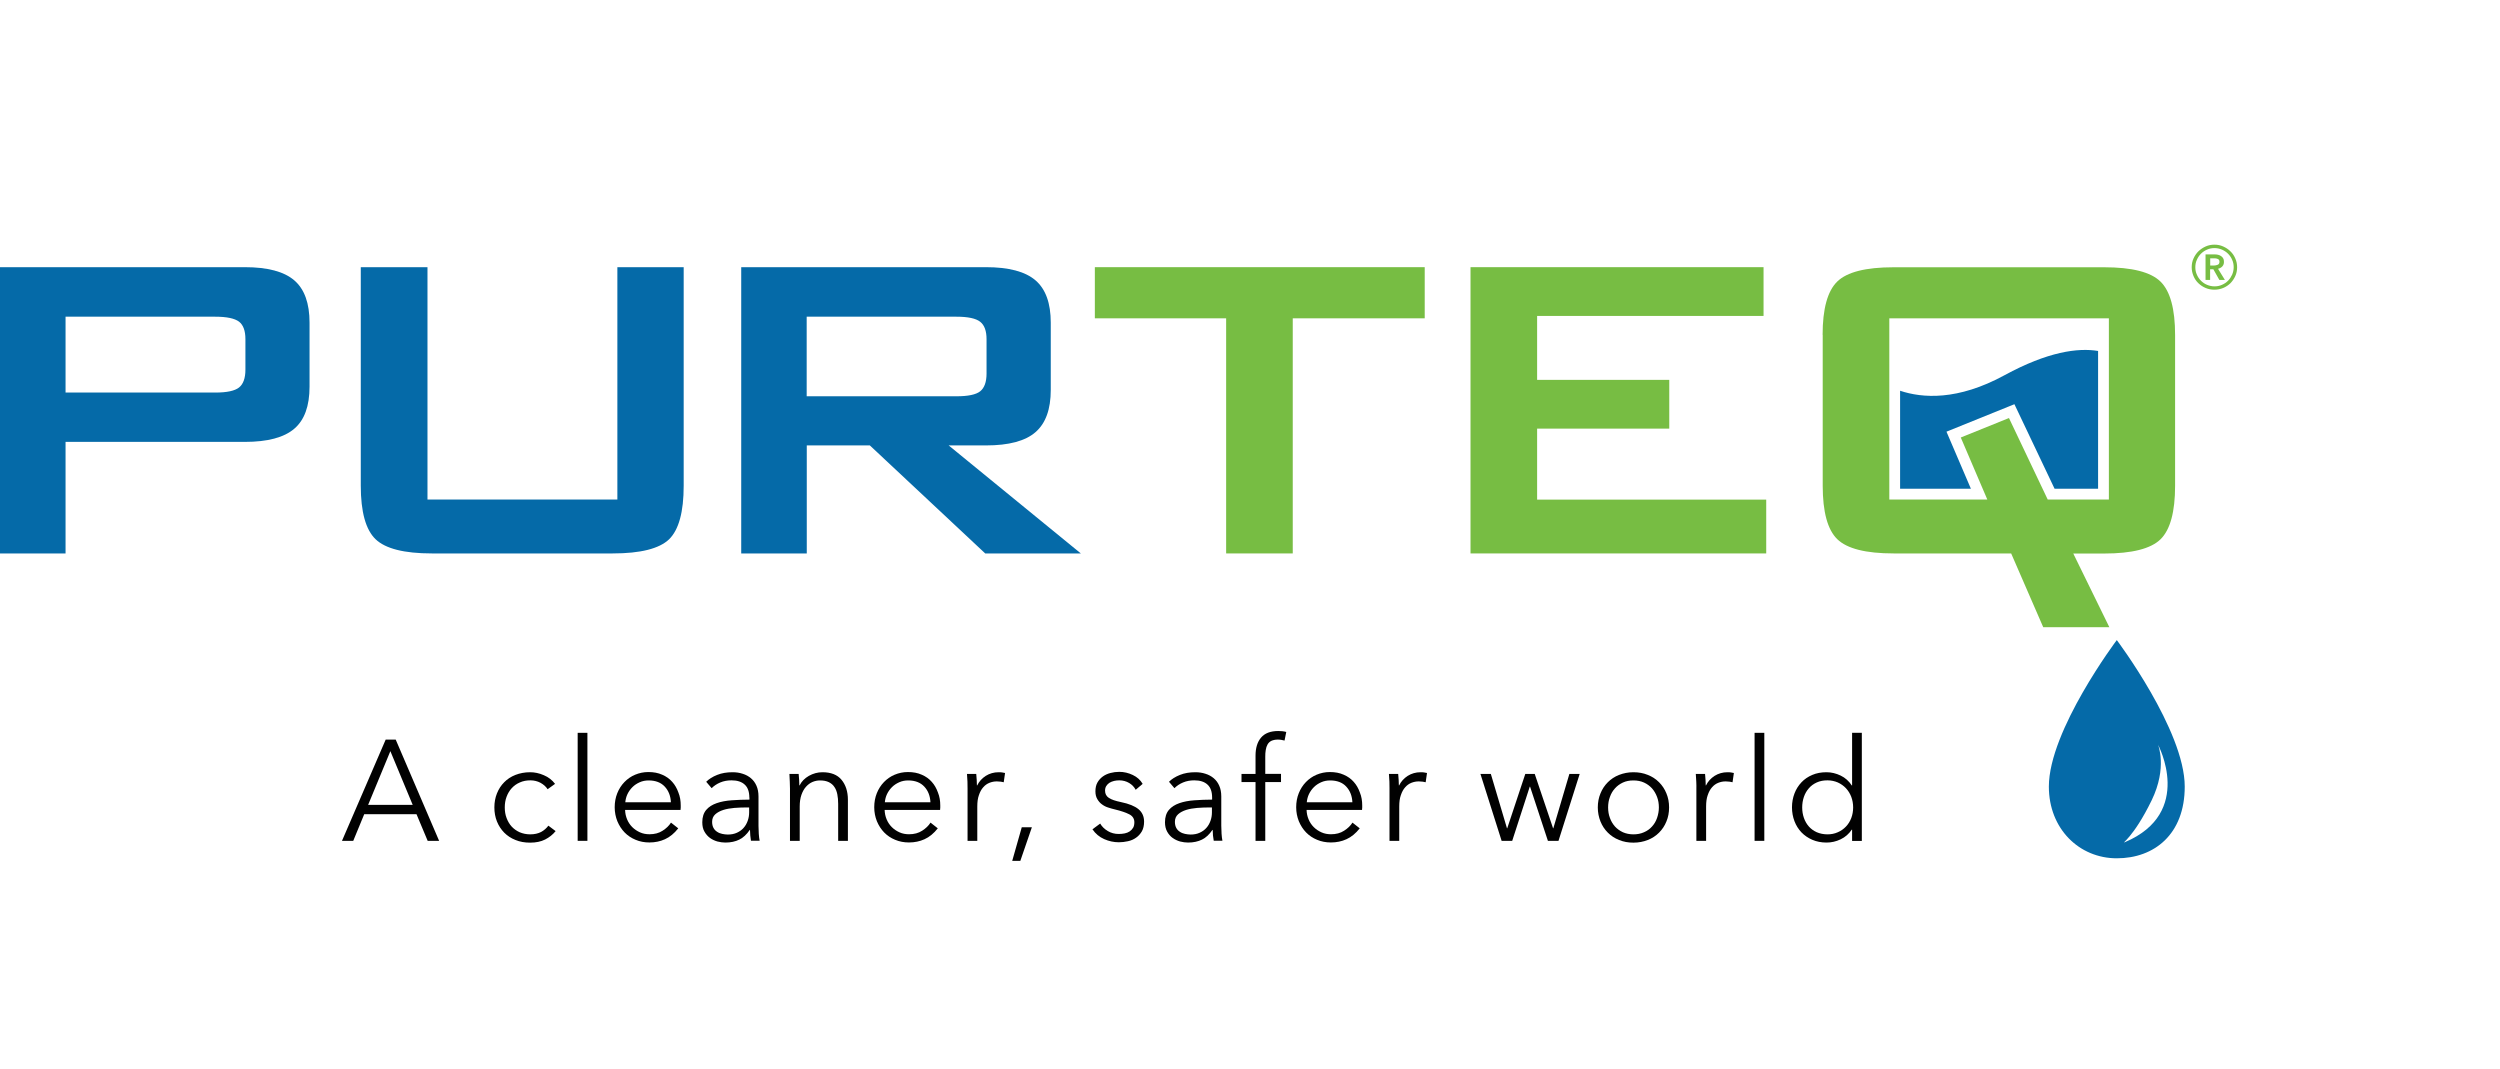
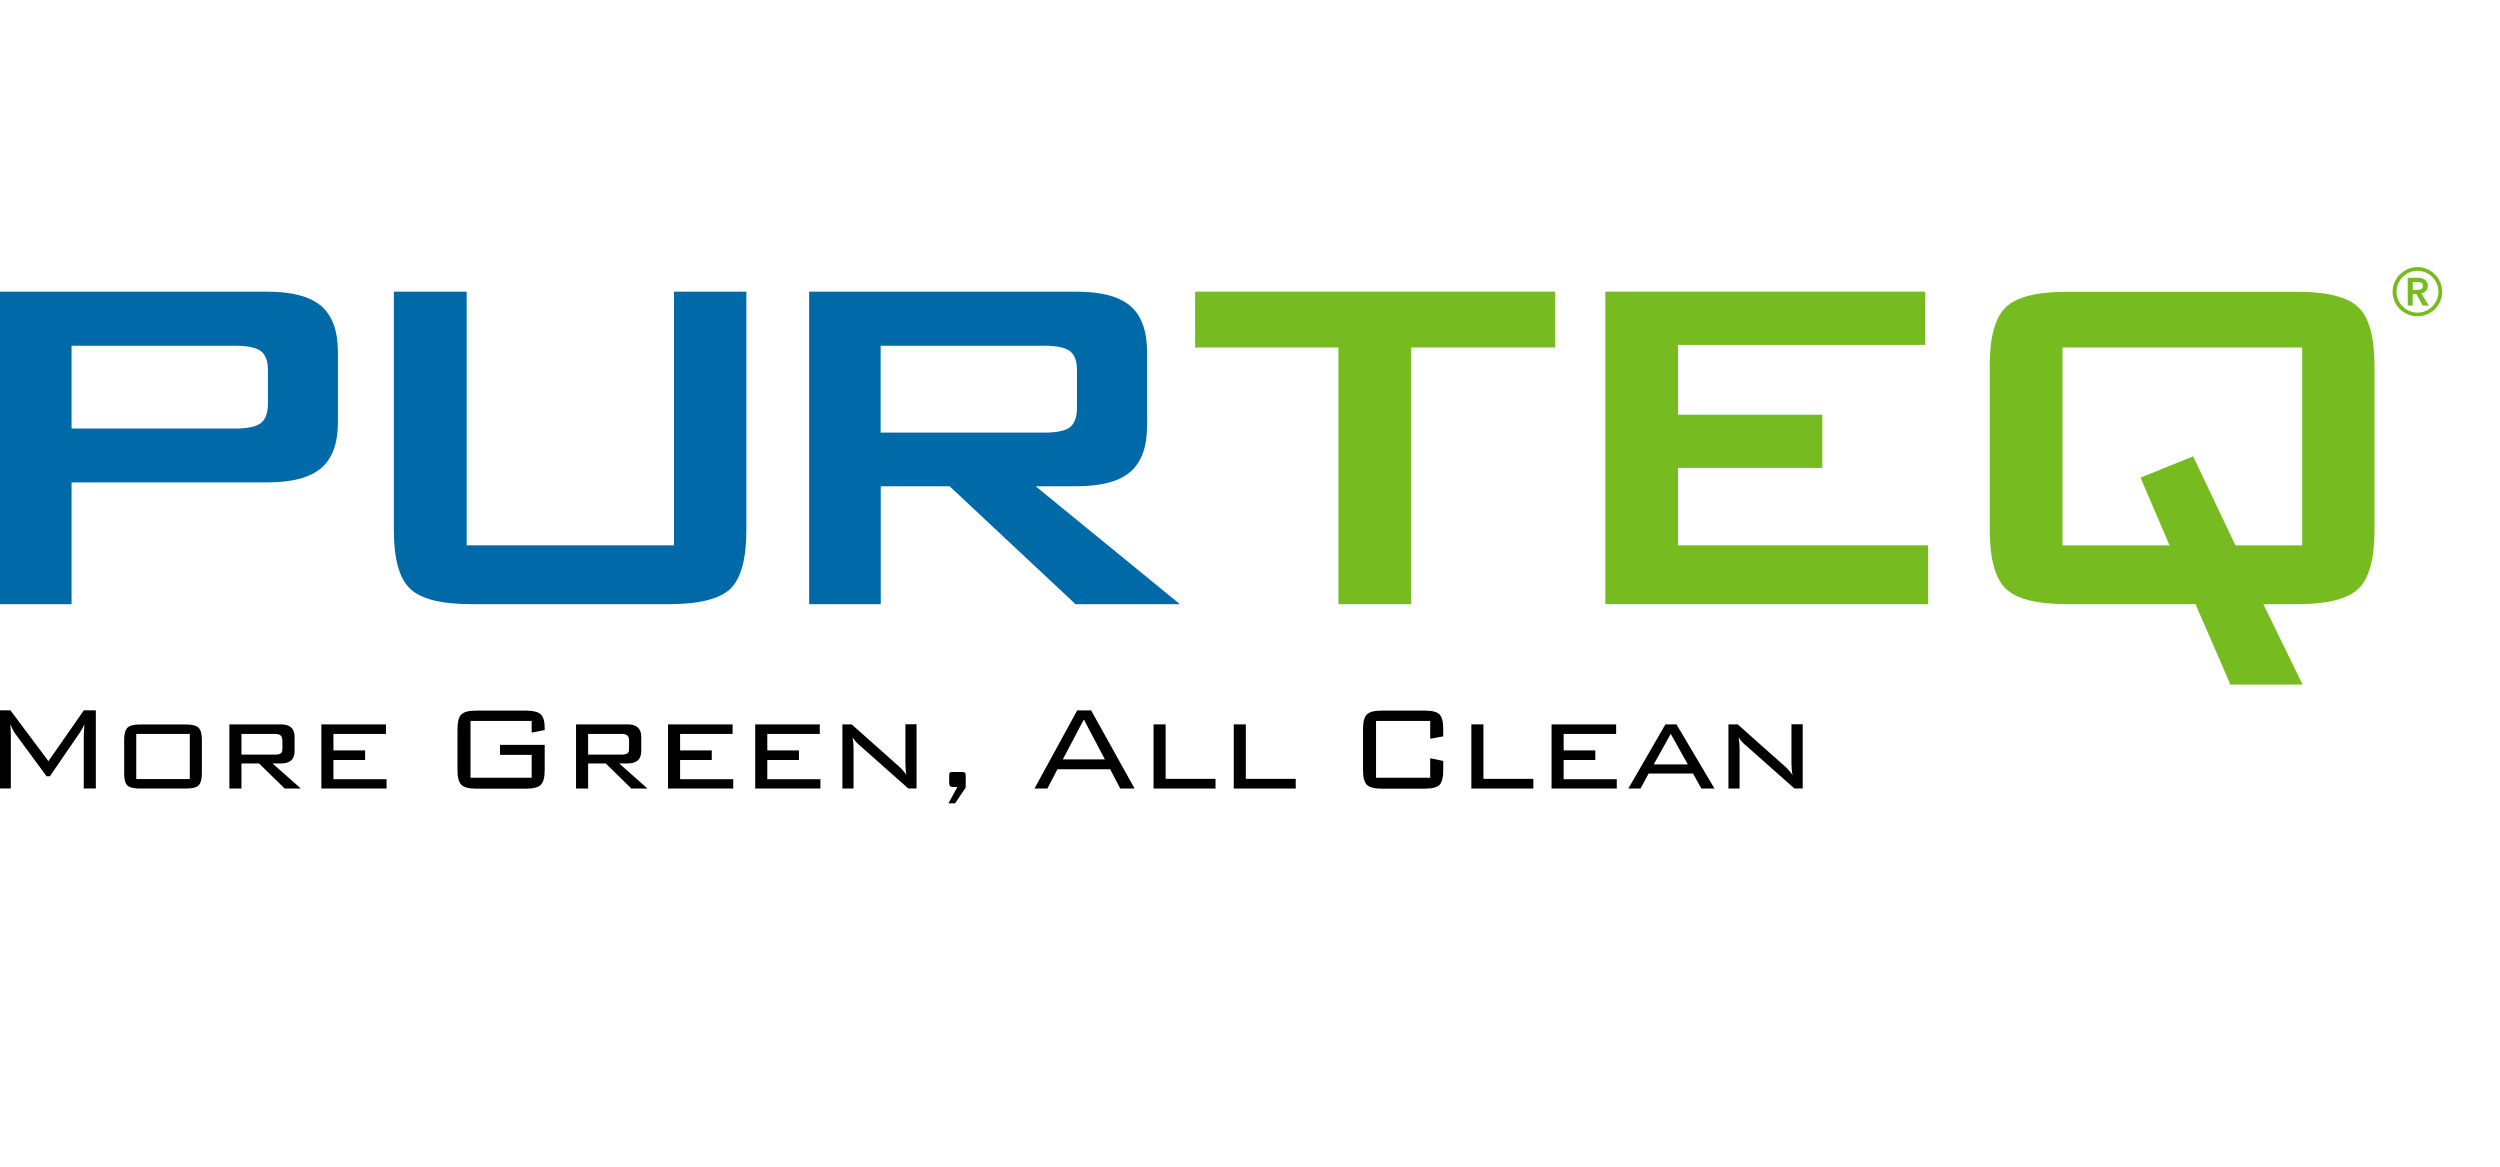
- <svg xmlns="http://www.w3.org/2000/svg" version="1.1" id="Layer_1" x="0px" y="0px" viewBox="0 0 262 112" style="enable-background:new 0 0 262 112;" xml:space="preserve">
+ <svg xmlns="http://www.w3.org/2000/svg" version="1.1" id="Layer_1" x="0px" y="0px" viewBox="0 0 240 112" style="enable-background:new 0 0 240 112;" xml:space="preserve">
  <style type="text/css">
	.st0{fill:none;}
- 	.st1{fill:#056AA8;}
- 	.st2{fill:#77BD43;}
- 	.st3{fill:#010101;}
+ 	.st1{fill:#0069A7;}
+ 	.st2{fill:#76BC21;}
</style>
-   <rect id="bounding_box_for_SVG" class="st0" width="262" height="112" />
-   <g id="PURTEQ_logo">
-     <g>
-       <path class="st1" d="M221.84,67.08c0,0-7.12,9.46-7.12,15.36c0,4.43,3.19,7.51,7.12,7.51c3.93,0,7.12-2.52,7.12-7.51    C228.96,76.54,221.84,67.08,221.84,67.08z M222.69,88.26c-0.47,0.2,0.86-0.39,2.81-4.4c1.66-3.43,0.66-5.82,0.66-5.82    S229.99,85.17,222.69,88.26z" />
-       <g>
-         <path class="st1" d="M0,58V28h25.66c2.38,0,4.11,0.46,5.18,1.38c1.07,0.92,1.6,2.4,1.6,4.44v6.7c0,2.03-0.53,3.5-1.6,4.41     c-1.07,0.92-2.8,1.38-5.18,1.38H6.87V58H0z M22.56,33.19H6.87v7.95h15.7c1.21,0,2.04-0.18,2.48-0.53     c0.44-0.35,0.67-0.97,0.67-1.86v-3.21c0-0.87-0.22-1.48-0.67-1.83C24.6,33.37,23.77,33.19,22.56,33.19z" />
-         <path class="st1" d="M44.8,28v24.35h19.9V28h6.95v22.91c0,2.74-0.51,4.61-1.53,5.61C69.09,57.5,67.13,58,64.21,58H45.25     c-2.89,0-4.86-0.5-5.89-1.49c-1.03-0.99-1.55-2.86-1.55-5.61V28H44.8z" />
-         <path class="st1" d="M77.68,58V28h25.66c2.38,0,4.11,0.46,5.18,1.38c1.07,0.92,1.6,2.4,1.6,4.44v7.04c0,2.03-0.53,3.5-1.6,4.43     c-1.07,0.93-2.8,1.39-5.18,1.39h-3.92L113.27,58h-10.02L91.16,46.68h-6.61V58H77.68z M100.24,33.19h-15.7v8.34h15.7     c1.21,0,2.04-0.17,2.48-0.52c0.44-0.35,0.67-0.97,0.67-1.86v-3.6c0-0.87-0.22-1.48-0.67-1.83     C102.28,33.37,101.45,33.19,100.24,33.19z" />
-         <path class="st2" d="M135.48,33.36V58h-6.98V33.36h-13.76V28h34.57v5.36H135.48z" />
-         <path class="st2" d="M154.11,58V28h30.71v5.11h-23.73v6.7h13.85v5.11h-13.85v7.44h24.01V58H154.11z" />
-         <path class="st1" d="M206.55,51.22l-2.56-5.98l7.12-2.88l4.21,8.86h4.56V36.78c-2.13-0.35-5.28,0.08-9.8,2.54     c-4.93,2.69-8.62,2.41-10.95,1.63v10.27H206.55z" />
-         <path class="st2" d="M191.01,35.1c0-2.73,0.51-4.59,1.53-5.59c1.02-1,2.99-1.5,5.9-1.5h22.08c2.91,0,4.88,0.5,5.9,1.5     c1.02,1,1.53,2.87,1.53,5.59v15.81c0,2.74-0.51,4.61-1.53,5.61c-1.02,0.99-2.99,1.49-5.9,1.49h-3.24l3.78,7.72h-6.93L210.77,58     h-12.32c-2.92,0-4.88-0.5-5.9-1.49c-1.02-0.99-1.53-2.86-1.53-5.61V35.1z M198,52.35h10.27l-2.78-6.5l5.05-2.04l4.06,8.54h6.41     V33.36H198V52.35z" />
-       </g>
-       <path class="st2" d="M229.69,28.01c0-0.33,0.06-0.64,0.19-0.92c0.13-0.29,0.3-0.54,0.51-0.75c0.22-0.21,0.47-0.38,0.76-0.51    c0.29-0.13,0.6-0.19,0.92-0.19c0.33,0,0.63,0.06,0.92,0.19c0.29,0.13,0.54,0.29,0.76,0.51c0.22,0.21,0.39,0.46,0.51,0.75    c0.13,0.29,0.19,0.6,0.19,0.92s-0.06,0.63-0.19,0.92c-0.13,0.29-0.3,0.53-0.51,0.75c-0.22,0.21-0.47,0.38-0.76,0.5    c-0.29,0.12-0.6,0.18-0.92,0.18c-0.33,0-0.64-0.06-0.92-0.18c-0.29-0.12-0.54-0.29-0.76-0.5c-0.22-0.21-0.39-0.46-0.51-0.75    C229.76,28.64,229.69,28.34,229.69,28.01z M230.07,28.01c0,0.27,0.05,0.53,0.16,0.77c0.1,0.24,0.25,0.46,0.43,0.64    c0.18,0.18,0.39,0.33,0.64,0.43c0.24,0.1,0.5,0.16,0.78,0.16c0.28,0,0.54-0.05,0.78-0.16c0.24-0.1,0.46-0.25,0.64-0.43    c0.18-0.18,0.32-0.4,0.43-0.64c0.1-0.24,0.16-0.5,0.16-0.77c0-0.28-0.05-0.54-0.16-0.78c-0.1-0.24-0.25-0.46-0.43-0.64    c-0.18-0.18-0.39-0.32-0.64-0.43c-0.24-0.1-0.5-0.16-0.78-0.16c-0.28,0-0.54,0.05-0.78,0.16c-0.24,0.1-0.46,0.25-0.64,0.43    c-0.18,0.18-0.32,0.39-0.43,0.64C230.12,27.47,230.07,27.73,230.07,28.01z M231.14,26.66h0.94c0.13,0,0.25,0.01,0.37,0.04    c0.12,0.03,0.22,0.07,0.32,0.14s0.17,0.14,0.22,0.24c0.06,0.1,0.08,0.22,0.08,0.37c0,0.2-0.06,0.35-0.17,0.47    c-0.11,0.12-0.26,0.2-0.45,0.25l0.72,1.17h-0.58l-0.63-1.12h-0.34v1.12h-0.48V26.66z M232.01,27.83c0.14,0,0.27-0.03,0.4-0.08    c0.13-0.05,0.19-0.16,0.19-0.32c0-0.15-0.06-0.24-0.17-0.29c-0.11-0.05-0.23-0.07-0.36-0.07h-0.44v0.76H232.01z" />
-     </g>
-     <g>
-       <path class="st3" d="M37.02,88.12h-1.18l4.58-10.61h1.05l4.55,10.61h-1.2l-1.17-2.79h-5.48L37.02,88.12z M38.58,84.35h4.67    l-2.34-5.63L38.58,84.35z" />
-       <path class="st3" d="M57.39,82.71c-0.17-0.27-0.42-0.49-0.74-0.67c-0.32-0.17-0.68-0.26-1.06-0.26c-0.41,0-0.78,0.07-1.11,0.22    c-0.33,0.14-0.61,0.34-0.85,0.6c-0.23,0.25-0.41,0.55-0.54,0.9c-0.13,0.34-0.19,0.72-0.19,1.12s0.06,0.77,0.19,1.11    c0.13,0.34,0.3,0.64,0.53,0.89c0.23,0.25,0.51,0.45,0.84,0.6c0.33,0.14,0.7,0.22,1.11,0.22c0.45,0,0.83-0.09,1.14-0.25    c0.31-0.17,0.56-0.39,0.76-0.66l0.76,0.57c-0.3,0.37-0.67,0.66-1.1,0.88c-0.43,0.22-0.96,0.33-1.57,0.33    c-0.57,0-1.08-0.09-1.54-0.28c-0.46-0.18-0.85-0.44-1.18-0.77c-0.32-0.33-0.58-0.72-0.76-1.17c-0.18-0.45-0.27-0.94-0.27-1.47    c0-0.53,0.09-1.02,0.27-1.47c0.18-0.45,0.43-0.84,0.76-1.17c0.32-0.33,0.72-0.59,1.18-0.77c0.46-0.18,0.97-0.28,1.54-0.28    c0.47,0,0.95,0.1,1.43,0.31c0.48,0.2,0.88,0.51,1.18,0.91L57.39,82.71z" />
-       <path class="st3" d="M61.56,88.12h-1.02V76.8h1.02V88.12z" />
-       <path class="st3" d="M71.34,84.41c0,0.07,0,0.14,0,0.22c0,0.08-0.01,0.16-0.02,0.25h-5.81c0.01,0.35,0.08,0.68,0.21,0.99    c0.13,0.31,0.31,0.58,0.54,0.81s0.5,0.41,0.81,0.55c0.31,0.14,0.64,0.2,1,0.2c0.53,0,0.99-0.12,1.37-0.37    c0.38-0.24,0.68-0.53,0.88-0.85l0.76,0.6c-0.42,0.53-0.88,0.91-1.39,1.14c-0.5,0.23-1.05,0.34-1.63,0.34c-0.52,0-1-0.09-1.45-0.28    c-0.44-0.18-0.83-0.44-1.15-0.77c-0.32-0.33-0.57-0.72-0.76-1.17c-0.18-0.45-0.28-0.94-0.28-1.47c0-0.53,0.09-1.02,0.27-1.47    c0.18-0.45,0.43-0.84,0.75-1.17c0.32-0.33,0.69-0.59,1.12-0.77c0.43-0.18,0.89-0.28,1.39-0.28c0.55,0,1.03,0.09,1.45,0.28    c0.42,0.18,0.77,0.43,1.05,0.75c0.28,0.31,0.49,0.68,0.64,1.1C71.27,83.48,71.34,83.93,71.34,84.41z M70.31,84.08    c-0.03-0.66-0.24-1.21-0.64-1.64s-0.96-0.65-1.69-0.65c-0.34,0-0.65,0.06-0.94,0.19c-0.29,0.13-0.54,0.29-0.76,0.51    c-0.22,0.22-0.39,0.46-0.52,0.73c-0.13,0.27-0.2,0.56-0.23,0.86H70.31z" />
-       <path class="st3" d="M78.53,83.58c0-0.6-0.16-1.06-0.48-1.35c-0.32-0.3-0.78-0.45-1.39-0.45c-0.42,0-0.81,0.07-1.17,0.22    c-0.36,0.15-0.66,0.35-0.91,0.6l-0.57-0.67c0.29-0.29,0.67-0.53,1.15-0.72c0.47-0.19,1.01-0.28,1.61-0.28    c0.38,0,0.73,0.05,1.06,0.16c0.33,0.1,0.62,0.26,0.87,0.47c0.25,0.21,0.44,0.47,0.58,0.79c0.14,0.32,0.21,0.69,0.21,1.12v3.07    c0,0.27,0.01,0.55,0.03,0.84c0.02,0.29,0.05,0.53,0.09,0.73h-0.91c-0.03-0.17-0.05-0.35-0.07-0.55s-0.03-0.39-0.03-0.58h-0.03    c-0.32,0.47-0.68,0.81-1.09,1.01c-0.4,0.2-0.89,0.31-1.46,0.31c-0.27,0-0.55-0.04-0.83-0.11c-0.28-0.08-0.54-0.2-0.78-0.37    c-0.23-0.17-0.43-0.39-0.58-0.66c-0.16-0.27-0.23-0.6-0.23-0.99c0-0.54,0.14-0.97,0.41-1.29c0.27-0.32,0.64-0.55,1.1-0.71    c0.46-0.16,0.99-0.26,1.58-0.3c0.59-0.04,1.21-0.07,1.85-0.07V83.58z M78.23,84.62c-0.42,0-0.84,0.02-1.27,0.05    c-0.42,0.04-0.81,0.1-1.15,0.21c-0.34,0.11-0.63,0.26-0.85,0.46c-0.22,0.2-0.33,0.46-0.33,0.79c0,0.25,0.05,0.46,0.14,0.63    c0.09,0.17,0.22,0.31,0.38,0.41c0.16,0.11,0.34,0.18,0.53,0.22c0.19,0.04,0.39,0.07,0.59,0.07c0.36,0,0.68-0.06,0.96-0.19    c0.28-0.13,0.51-0.29,0.7-0.51c0.19-0.21,0.33-0.46,0.43-0.74c0.1-0.28,0.15-0.57,0.15-0.88v-0.52H78.23z" />
-       <path class="st3" d="M83.7,81.11c0.02,0.19,0.04,0.4,0.05,0.63c0.01,0.23,0.02,0.42,0.02,0.57h0.03c0.2-0.41,0.52-0.74,0.97-1    c0.45-0.25,0.92-0.38,1.42-0.38c0.89,0,1.56,0.26,2,0.79c0.44,0.53,0.67,1.23,0.67,2.1v4.3h-1.02v-3.88c0-0.37-0.03-0.7-0.09-1    c-0.06-0.3-0.16-0.56-0.31-0.77c-0.14-0.22-0.34-0.38-0.58-0.5c-0.25-0.12-0.55-0.18-0.92-0.18c-0.27,0-0.53,0.05-0.79,0.16    s-0.48,0.28-0.68,0.5c-0.2,0.22-0.36,0.51-0.48,0.85c-0.12,0.34-0.18,0.75-0.18,1.22v3.6h-1.02v-5.47c0-0.19-0.01-0.43-0.02-0.73    c-0.01-0.3-0.03-0.57-0.04-0.81H83.7z" />
-       <path class="st3" d="M98.54,84.41c0,0.07,0,0.14,0,0.22c0,0.08-0.01,0.16-0.02,0.25h-5.81c0.01,0.35,0.08,0.68,0.21,0.99    c0.13,0.31,0.31,0.58,0.54,0.81s0.5,0.41,0.81,0.55c0.31,0.14,0.64,0.2,1,0.2c0.53,0,0.99-0.12,1.37-0.37    c0.38-0.24,0.68-0.53,0.88-0.85l0.76,0.6c-0.42,0.53-0.88,0.91-1.39,1.14c-0.5,0.23-1.05,0.34-1.63,0.34c-0.52,0-1-0.09-1.45-0.28    c-0.44-0.18-0.83-0.44-1.15-0.77c-0.32-0.33-0.57-0.72-0.76-1.17c-0.18-0.45-0.28-0.94-0.28-1.47c0-0.53,0.09-1.02,0.27-1.47    c0.18-0.45,0.43-0.84,0.75-1.17c0.32-0.33,0.69-0.59,1.12-0.77c0.43-0.18,0.89-0.28,1.39-0.28c0.55,0,1.03,0.09,1.45,0.28    c0.42,0.18,0.77,0.43,1.05,0.75c0.28,0.31,0.49,0.68,0.64,1.1C98.47,83.48,98.54,83.93,98.54,84.41z M97.51,84.08    c-0.03-0.66-0.24-1.21-0.64-1.64s-0.96-0.65-1.69-0.65c-0.34,0-0.65,0.06-0.94,0.19c-0.29,0.13-0.54,0.29-0.76,0.51    c-0.22,0.22-0.39,0.46-0.52,0.73c-0.13,0.27-0.2,0.56-0.23,0.86H97.51z" />
-       <path class="st3" d="M101.39,81.92c-0.01-0.3-0.03-0.57-0.05-0.81h0.97c0.02,0.19,0.04,0.4,0.05,0.63    c0.01,0.23,0.02,0.42,0.02,0.57h0.03c0.2-0.41,0.5-0.74,0.9-1c0.4-0.25,0.85-0.38,1.35-0.38c0.13,0,0.25,0,0.35,0.02    c0.11,0.01,0.21,0.03,0.32,0.06l-0.14,0.97c-0.06-0.02-0.16-0.04-0.3-0.06c-0.14-0.02-0.28-0.03-0.42-0.03    c-0.27,0-0.53,0.05-0.78,0.15c-0.25,0.1-0.47,0.26-0.65,0.47c-0.19,0.21-0.34,0.49-0.45,0.82c-0.12,0.33-0.17,0.73-0.17,1.2v3.59    h-1.02v-5.47C101.4,82.46,101.4,82.22,101.39,81.92z" />
-       <path class="st3" d="M106.93,90.22h-0.85l1-3.52h1.06L106.93,90.22z" />
-       <path class="st3" d="M119.02,82.77c-0.15-0.29-0.38-0.53-0.68-0.71c-0.3-0.18-0.65-0.28-1.04-0.28c-0.18,0-0.36,0.02-0.54,0.06    c-0.18,0.04-0.34,0.11-0.48,0.19c-0.14,0.09-0.25,0.2-0.34,0.34c-0.09,0.14-0.13,0.3-0.13,0.49c0,0.33,0.13,0.58,0.4,0.76    c0.27,0.18,0.69,0.32,1.27,0.44c0.83,0.17,1.44,0.42,1.83,0.74s0.59,0.76,0.59,1.31c0,0.4-0.08,0.74-0.23,1.01    c-0.16,0.27-0.36,0.5-0.61,0.67c-0.25,0.18-0.53,0.3-0.85,0.37s-0.63,0.11-0.95,0.11c-0.53,0-1.04-0.11-1.54-0.33    c-0.5-0.22-0.91-0.56-1.23-1.03l0.81-0.6c0.18,0.31,0.44,0.57,0.79,0.78c0.35,0.21,0.73,0.31,1.15,0.31    c0.22,0,0.43-0.02,0.63-0.06c0.2-0.04,0.37-0.11,0.52-0.21c0.15-0.1,0.27-0.23,0.36-0.38c0.09-0.15,0.13-0.35,0.13-0.58    c0-0.37-0.18-0.65-0.53-0.83c-0.35-0.18-0.87-0.36-1.54-0.52c-0.21-0.05-0.43-0.11-0.67-0.19c-0.23-0.07-0.45-0.18-0.65-0.33    c-0.2-0.14-0.36-0.33-0.49-0.55c-0.13-0.22-0.2-0.49-0.2-0.82c0-0.36,0.07-0.67,0.21-0.92c0.14-0.25,0.33-0.46,0.56-0.63    s0.5-0.29,0.8-0.37c0.3-0.08,0.61-0.12,0.93-0.12c0.49,0,0.96,0.11,1.42,0.33c0.46,0.22,0.8,0.53,1.03,0.93L119.02,82.77z" />
-       <path class="st3" d="M127.03,83.58c0-0.6-0.16-1.06-0.48-1.35c-0.32-0.3-0.78-0.45-1.39-0.45c-0.42,0-0.81,0.07-1.17,0.22    c-0.36,0.15-0.66,0.35-0.91,0.6l-0.57-0.67c0.29-0.29,0.67-0.53,1.15-0.72c0.47-0.19,1.01-0.28,1.61-0.28    c0.38,0,0.73,0.05,1.06,0.16c0.33,0.1,0.62,0.26,0.87,0.47c0.25,0.21,0.44,0.47,0.58,0.79c0.14,0.32,0.21,0.69,0.21,1.12v3.07    c0,0.27,0.01,0.55,0.03,0.84c0.02,0.29,0.05,0.53,0.09,0.73h-0.91c-0.03-0.17-0.05-0.35-0.08-0.55c-0.02-0.2-0.03-0.39-0.03-0.58    h-0.03c-0.32,0.47-0.68,0.81-1.09,1.01c-0.4,0.2-0.89,0.31-1.46,0.31c-0.27,0-0.55-0.04-0.83-0.11c-0.28-0.08-0.54-0.2-0.78-0.37    s-0.43-0.39-0.58-0.66c-0.15-0.27-0.23-0.6-0.23-0.99c0-0.54,0.14-0.97,0.41-1.29c0.27-0.32,0.64-0.55,1.1-0.71    c0.46-0.16,0.99-0.26,1.58-0.3c0.59-0.04,1.21-0.07,1.85-0.07V83.58z M126.73,84.62c-0.42,0-0.84,0.02-1.27,0.05    c-0.42,0.04-0.81,0.1-1.15,0.21c-0.34,0.11-0.63,0.26-0.85,0.46c-0.22,0.2-0.33,0.46-0.33,0.79c0,0.25,0.05,0.46,0.14,0.63    c0.09,0.17,0.22,0.31,0.38,0.41c0.16,0.11,0.34,0.18,0.53,0.22c0.2,0.04,0.39,0.07,0.59,0.07c0.36,0,0.68-0.06,0.96-0.19    c0.28-0.13,0.51-0.29,0.7-0.51c0.19-0.21,0.33-0.46,0.43-0.74c0.1-0.28,0.15-0.57,0.15-0.88v-0.52H126.73z" />
-       <path class="st3" d="M134.25,81.96h-1.65v6.16h-1.02v-6.16h-1.47v-0.85h1.47v-1.92c0-0.8,0.19-1.43,0.58-1.89    c0.39-0.46,0.99-0.69,1.8-0.69c0.13,0,0.27,0.01,0.42,0.02c0.15,0.02,0.29,0.04,0.42,0.08l-0.18,0.9    c-0.11-0.03-0.22-0.05-0.33-0.07c-0.11-0.02-0.23-0.03-0.38-0.03c-0.27,0-0.49,0.05-0.67,0.13c-0.18,0.09-0.31,0.22-0.4,0.38    s-0.16,0.36-0.19,0.58c-0.04,0.22-0.05,0.45-0.05,0.7v1.8h1.65V81.96z" />
-       <path class="st3" d="M142.76,84.41c0,0.07,0,0.14,0,0.22c0,0.08-0.01,0.16-0.02,0.25h-5.81c0.01,0.35,0.08,0.68,0.21,0.99    c0.13,0.31,0.31,0.58,0.54,0.81s0.5,0.41,0.81,0.55c0.31,0.14,0.64,0.2,1,0.2c0.53,0,0.99-0.12,1.37-0.37    c0.38-0.24,0.68-0.53,0.88-0.85l0.76,0.6c-0.42,0.53-0.88,0.91-1.39,1.14c-0.5,0.23-1.05,0.34-1.63,0.34c-0.52,0-1-0.09-1.45-0.28    c-0.44-0.18-0.83-0.44-1.15-0.77c-0.32-0.33-0.57-0.72-0.76-1.17c-0.18-0.45-0.28-0.94-0.28-1.47c0-0.53,0.09-1.02,0.27-1.47    c0.18-0.45,0.43-0.84,0.75-1.17c0.32-0.33,0.69-0.59,1.12-0.77c0.43-0.18,0.89-0.28,1.39-0.28c0.55,0,1.03,0.09,1.45,0.28    c0.42,0.18,0.77,0.43,1.05,0.75c0.28,0.31,0.49,0.68,0.64,1.1C142.69,83.48,142.76,83.93,142.76,84.41z M141.73,84.08    c-0.03-0.66-0.24-1.21-0.64-1.64c-0.39-0.43-0.96-0.65-1.69-0.65c-0.34,0-0.65,0.06-0.94,0.19c-0.29,0.13-0.54,0.29-0.76,0.51    c-0.22,0.22-0.39,0.46-0.52,0.73c-0.13,0.27-0.2,0.56-0.23,0.86H141.73z" />
-       <path class="st3" d="M145.61,81.92c-0.01-0.3-0.03-0.57-0.05-0.81h0.97c0.02,0.19,0.04,0.4,0.05,0.63s0.02,0.42,0.02,0.57h0.03    c0.2-0.41,0.5-0.74,0.9-1c0.4-0.25,0.85-0.38,1.35-0.38c0.13,0,0.25,0,0.35,0.02c0.11,0.01,0.21,0.03,0.32,0.06l-0.14,0.97    c-0.06-0.02-0.16-0.04-0.3-0.06c-0.14-0.02-0.28-0.03-0.42-0.03c-0.27,0-0.53,0.05-0.78,0.15c-0.25,0.1-0.47,0.26-0.65,0.47    c-0.19,0.21-0.34,0.49-0.45,0.82c-0.12,0.33-0.17,0.73-0.17,1.2v3.59h-1.02v-5.47C145.62,82.46,145.62,82.22,145.61,81.92z" />
-       <path class="st3" d="M156.24,81.11l1.69,5.69h0.03l1.89-5.69h0.99l1.92,5.69h0.03l1.68-5.69h1.08l-2.22,7.01h-1.11l-1.87-5.68    h-0.03l-1.84,5.68h-1.11l-2.22-7.01H156.24z" />
-       <path class="st3" d="M174.92,84.62c0,0.53-0.09,1.02-0.28,1.47c-0.18,0.45-0.44,0.84-0.77,1.17c-0.33,0.33-0.72,0.59-1.18,0.77    c-0.46,0.18-0.96,0.28-1.51,0.28c-0.54,0-1.04-0.09-1.5-0.28c-0.46-0.18-0.85-0.44-1.18-0.77c-0.33-0.33-0.59-0.72-0.77-1.17    c-0.18-0.45-0.28-0.94-0.28-1.47c0-0.53,0.09-1.02,0.28-1.47c0.18-0.45,0.44-0.84,0.77-1.17c0.33-0.33,0.72-0.59,1.18-0.77    c0.46-0.18,0.96-0.28,1.5-0.28c0.55,0,1.05,0.09,1.51,0.28c0.46,0.18,0.85,0.44,1.18,0.77c0.33,0.33,0.59,0.72,0.77,1.17    C174.83,83.6,174.92,84.09,174.92,84.62z M173.85,84.62c0-0.39-0.06-0.76-0.19-1.1s-0.3-0.64-0.53-0.9    c-0.23-0.25-0.51-0.46-0.84-0.61c-0.33-0.15-0.7-0.22-1.11-0.22c-0.41,0-0.78,0.07-1.1,0.22c-0.32,0.15-0.6,0.35-0.83,0.61    c-0.23,0.25-0.41,0.55-0.53,0.9c-0.13,0.34-0.19,0.71-0.19,1.1c0,0.39,0.06,0.76,0.19,1.1c0.12,0.34,0.3,0.64,0.53,0.9    c0.23,0.25,0.51,0.45,0.83,0.6c0.32,0.14,0.69,0.22,1.1,0.22c0.41,0,0.78-0.07,1.11-0.22c0.33-0.14,0.61-0.34,0.84-0.6    c0.23-0.25,0.41-0.55,0.53-0.9C173.78,85.37,173.85,85,173.85,84.62z" />
-       <path class="st3" d="M177.77,81.92c-0.01-0.3-0.03-0.57-0.05-0.81h0.97c0.02,0.19,0.04,0.4,0.05,0.63s0.02,0.42,0.02,0.57h0.03    c0.2-0.41,0.5-0.74,0.9-1c0.4-0.25,0.85-0.38,1.35-0.38c0.13,0,0.25,0,0.35,0.02c0.11,0.01,0.21,0.03,0.32,0.06l-0.14,0.97    c-0.06-0.02-0.16-0.04-0.3-0.06c-0.14-0.02-0.28-0.03-0.42-0.03c-0.27,0-0.53,0.05-0.78,0.15c-0.25,0.1-0.47,0.26-0.65,0.47    c-0.19,0.21-0.34,0.49-0.45,0.82c-0.12,0.33-0.17,0.73-0.17,1.2v3.59h-1.02v-5.47C177.79,82.46,177.78,82.22,177.77,81.92z" />
-       <path class="st3" d="M184.9,88.12h-1.02V76.8h1.02V88.12z" />
-       <path class="st3" d="M194.07,86.94c-0.3,0.45-0.69,0.79-1.17,1.02c-0.48,0.23-0.97,0.34-1.48,0.34c-0.55,0-1.05-0.1-1.49-0.29    c-0.44-0.19-0.82-0.45-1.14-0.78c-0.31-0.33-0.56-0.72-0.73-1.17c-0.17-0.45-0.26-0.93-0.26-1.45c0-0.52,0.09-1,0.26-1.45    c0.17-0.45,0.42-0.84,0.73-1.17c0.31-0.33,0.69-0.59,1.14-0.78c0.44-0.19,0.94-0.28,1.49-0.28c0.51,0,1,0.12,1.48,0.35    c0.48,0.23,0.87,0.58,1.17,1.04h0.03V76.8h1.02v11.33h-1.02v-1.18H194.07z M188.87,84.62c0,0.39,0.06,0.76,0.18,1.1    c0.12,0.34,0.29,0.64,0.52,0.9c0.22,0.25,0.5,0.45,0.83,0.6c0.33,0.14,0.7,0.22,1.12,0.22c0.39,0,0.75-0.07,1.08-0.22    c0.33-0.14,0.61-0.34,0.85-0.59s0.43-0.55,0.56-0.89s0.2-0.72,0.2-1.12s-0.07-0.77-0.2-1.12c-0.13-0.34-0.32-0.64-0.56-0.9    c-0.24-0.25-0.52-0.45-0.85-0.6c-0.33-0.14-0.69-0.22-1.08-0.22c-0.42,0-0.79,0.07-1.12,0.22c-0.33,0.15-0.61,0.35-0.83,0.61    c-0.22,0.25-0.4,0.55-0.52,0.9S188.87,84.23,188.87,84.62z" />
-     </g>
+   <g id="border_box">
+     <rect class="st0" width="240" height="112" />
+   </g>
+   <g>
+     <path class="st1" d="M0,58V28h25.66c2.38,0,4.11,0.46,5.18,1.38s1.6,2.4,1.6,4.44v6.7c0,2.03-0.53,3.5-1.6,4.41   c-1.07,0.92-2.8,1.38-5.18,1.38H6.87V58H0z M22.56,33.19H6.87v7.95h15.7c1.21,0,2.04-0.18,2.48-0.53c0.44-0.35,0.67-0.97,0.67-1.86   v-3.21c0-0.87-0.22-1.48-0.67-1.83C24.6,33.37,23.77,33.19,22.56,33.19" />
+     <path class="st1" d="M44.8,28v24.35h19.9V28h6.95v22.91c0,2.74-0.51,4.61-1.53,5.61C69.09,57.5,67.13,58,64.21,58H45.25   c-2.89,0-4.86-0.5-5.89-1.49s-1.55-2.86-1.55-5.61V28H44.8z" />
+     <path class="st1" d="M77.68,58V28h25.66c2.38,0,4.11,0.46,5.18,1.38s1.6,2.4,1.6,4.44v7.04c0,2.03-0.53,3.5-1.6,4.43   s-2.8,1.39-5.18,1.39h-3.92L113.27,58h-10.02L91.16,46.68h-6.61V58H77.68z M100.24,33.19h-15.7v8.34h15.7   c1.21,0,2.04-0.17,2.48-0.52c0.44-0.35,0.67-0.97,0.67-1.86v-3.61c0-0.87-0.22-1.48-0.67-1.83   C102.28,33.37,101.45,33.19,100.24,33.19" />
+     <polygon class="st2" points="135.48,33.36 135.48,58 128.49,58 128.49,33.36 114.73,33.36 114.73,28 149.3,28 149.3,33.36  " />
+     <polygon class="st2" points="154.11,58 154.11,28 184.82,28 184.82,33.11 161.09,33.11 161.09,39.81 174.94,39.81 174.94,44.92    161.09,44.92 161.09,52.35 185.1,52.35 185.1,58  " />
+     <path class="st2" d="M191.01,35.1c0-2.73,0.51-4.59,1.53-5.59s2.99-1.5,5.9-1.5h22.08c2.91,0,4.88,0.5,5.9,1.5   c1.02,1,1.53,2.87,1.53,5.59v15.8c0,2.74-0.51,4.61-1.53,5.61c-1.02,0.99-2.99,1.49-5.9,1.49h-3.24l3.77,7.72h-6.93L210.77,58   h-12.32c-2.92,0-4.88-0.5-5.9-1.49c-1.02-0.99-1.53-2.86-1.53-5.61V35.1H191.01z M198,52.35h10.27l-2.78-6.5l5.05-2.04l4.06,8.54   h6.41V33.36H198V52.35z" />
+     <path class="st2" d="M229.69,28.01c0-0.33,0.06-0.64,0.19-0.92c0.12-0.29,0.3-0.54,0.51-0.75c0.22-0.21,0.47-0.38,0.76-0.51   s0.6-0.19,0.92-0.19c0.33,0,0.63,0.06,0.92,0.19c0.29,0.13,0.54,0.29,0.76,0.51c0.22,0.21,0.39,0.46,0.51,0.75s0.19,0.6,0.19,0.92   c0,0.33-0.06,0.63-0.19,0.92s-0.3,0.53-0.51,0.75c-0.22,0.21-0.47,0.38-0.76,0.5s-0.6,0.18-0.92,0.18c-0.33,0-0.64-0.06-0.92-0.18   c-0.29-0.12-0.54-0.29-0.76-0.5s-0.39-0.46-0.51-0.75C229.76,28.64,229.69,28.34,229.69,28.01 M230.07,28.01   c0,0.27,0.05,0.53,0.16,0.77c0.1,0.24,0.25,0.46,0.43,0.64s0.39,0.33,0.64,0.43c0.24,0.1,0.5,0.16,0.78,0.16s0.54-0.05,0.78-0.16   c0.24-0.1,0.46-0.25,0.64-0.43s0.32-0.4,0.43-0.64c0.1-0.24,0.16-0.5,0.16-0.77c0-0.28-0.05-0.54-0.16-0.78   c-0.1-0.24-0.25-0.46-0.43-0.64s-0.39-0.32-0.64-0.43c-0.24-0.1-0.5-0.16-0.78-0.16s-0.54,0.05-0.78,0.16   c-0.24,0.1-0.46,0.25-0.64,0.43s-0.32,0.39-0.43,0.64C230.12,27.47,230.07,27.73,230.07,28.01 M231.14,26.66h0.94   c0.13,0,0.25,0.01,0.37,0.04s0.22,0.07,0.32,0.14c0.09,0.06,0.17,0.14,0.22,0.24c0.06,0.1,0.08,0.22,0.08,0.37   c0,0.2-0.06,0.35-0.17,0.47c-0.11,0.12-0.26,0.2-0.45,0.25l0.72,1.17h-0.58l-0.63-1.12h-0.34v1.12h-0.48L231.14,26.66L231.14,26.66   z M232.01,27.83c0.14,0,0.27-0.03,0.4-0.08c0.13-0.05,0.19-0.16,0.19-0.32c0-0.15-0.06-0.24-0.17-0.29   c-0.11-0.05-0.23-0.07-0.36-0.07h-0.44v0.76H232.01z" />
+   </g>
+   <g>
+     <path d="M0.98,69.54c0.04,0.29,0.06,0.66,0.06,1.1v5.05h-1.06v-7.5H1l3.65,4.88l3.4-4.88H9.2v7.5H8.04v-5.05l0.06-1.1   c-0.16,0.35-0.31,0.62-0.45,0.81l-2.86,4.17H4.47l-2.98-4.05C1.37,70.32,1.2,70.01,0.98,69.54z" />
+     <path d="M11.92,71.01c0-0.56,0.11-0.95,0.32-1.15c0.21-0.21,0.61-0.31,1.19-0.31h4.44c0.58,0,0.98,0.1,1.19,0.31   c0.21,0.21,0.32,0.59,0.32,1.15v3.24c0,0.56-0.11,0.94-0.32,1.15c-0.21,0.2-0.61,0.3-1.19,0.3h-4.44c-0.59,0-0.99-0.1-1.2-0.3   c-0.21-0.2-0.31-0.58-0.31-1.15V71.01z M13.08,74.79h5.14v-4.33h-5.14V74.79z" />
+     <path d="M22.02,75.7v-6.16h4.96c0.86,0,1.3,0.4,1.3,1.19v1.38c0,0.78-0.43,1.18-1.3,1.18h-0.82l2.72,2.41h-1.55l-2.46-2.41h-1.69   v2.41H22.02z M26.46,70.46h-3.28v1.98h3.28c0.31,0,0.5-0.07,0.58-0.22c0.05-0.09,0.07-0.22,0.07-0.4v-0.73   C27.11,70.67,26.9,70.46,26.46,70.46z" />
+     <path d="M30.85,75.7v-6.16h6.2v0.92h-5.04v1.58h3.04v0.92h-3.04v1.84h5.1v0.9C37.11,75.7,30.85,75.7,30.85,75.7z" />
+     <path d="M51.04,69.21h-5.87v5.45h5.87v-2.19H48v-0.96h4.29v2.43c0,0.69-0.12,1.15-0.37,1.4s-0.71,0.37-1.39,0.37h-4.85   c-0.68,0-1.14-0.12-1.39-0.37s-0.37-0.71-0.37-1.4v-3.95c0-0.69,0.12-1.15,0.37-1.4s0.71-0.37,1.39-0.37h4.85   c0.66,0,1.12,0.12,1.37,0.35c0.26,0.23,0.39,0.67,0.39,1.32v0.19l-1.25,0.25V69.21z" />
+     <path d="M55.3,75.7v-6.16h4.96c0.86,0,1.3,0.4,1.3,1.19v1.38c0,0.78-0.43,1.18-1.3,1.18h-0.82l2.72,2.41h-1.55l-2.46-2.41h-1.69   v2.41H55.3z M59.74,70.46h-3.28v1.98h3.28c0.31,0,0.5-0.07,0.58-0.22c0.05-0.09,0.07-0.22,0.07-0.4v-0.73   C60.4,70.67,60.18,70.46,59.74,70.46z" />
+     <path d="M64.13,75.7v-6.16h6.2v0.92h-5.04v1.58h3.04v0.92h-3.04v1.84h5.1v0.9C70.39,75.7,64.13,75.7,64.13,75.7z" />
+     <path d="M72.5,75.7v-6.16h6.2v0.92h-5.04v1.58h3.04v0.92h-3.04v1.84h5.1v0.9C78.76,75.7,72.5,75.7,72.5,75.7z" />
+     <path d="M81.85,70.78c0.06,0.36,0.09,0.73,0.09,1.1v3.82h-1.07v-6.16h0.89l4.52,4.02c0.28,0.25,0.53,0.53,0.74,0.84   c-0.07-0.37-0.1-0.75-0.1-1.15v-3.72h1.07v6.16h-0.8l-4.6-4.08C82.27,71.35,82.02,71.07,81.85,70.78z" />
+     <path d="M92.27,74.11c0.18,0,0.3,0.02,0.36,0.06c0.05,0.04,0.08,0.15,0.08,0.33v1.1l-1.02,1.52h-0.64l0.86-1.57h-0.49   c-0.2,0-0.3-0.13-0.3-0.39V74.5c0-0.18,0.02-0.3,0.07-0.33c0.05-0.04,0.17-0.06,0.36-0.06H92.27z" />
+     <path d="M99.31,75.7l4.1-7.5h1.34l4.17,7.5h-1.38l-0.96-1.85h-5.07l-0.96,1.85H99.31z M102.03,72.9h4.04l-2.02-3.83L102.03,72.9z" />
+     <path d="M110.74,75.7v-6.16h1.16v5.23h4.79v0.93H110.74z" />
+     <path d="M118.44,75.7v-6.16h1.16v5.23h4.79v0.93H118.44z" />
+     <path d="M137.3,69.21h-5.2v5.45h5.2v-1.87l1.25,0.26v0.89c0,0.7-0.12,1.17-0.36,1.41c-0.24,0.24-0.7,0.36-1.38,0.36h-4.2   c-0.68,0-1.14-0.12-1.39-0.37s-0.37-0.71-0.37-1.4v-3.95c0-0.69,0.12-1.15,0.37-1.4s0.71-0.37,1.39-0.37h4.2   c0.68,0,1.14,0.12,1.38,0.36s0.36,0.71,0.36,1.4v0.71l-1.25,0.23V69.21z" />
+     <path d="M141.25,75.7v-6.16h1.16v5.23h4.79v0.93H141.25z" />
+     <path d="M148.95,75.7v-6.16h6.2v0.92h-5.04v1.58h3.04v0.92h-3.04v1.84h5.1v0.9C155.21,75.7,148.95,75.7,148.95,75.7z" />
+     <path d="M156.32,75.7l3.56-6.16h1.06l3.65,6.16h-1.26l-0.8-1.44h-4.26l-0.78,1.44H156.32z M158.76,73.38h3.27l-1.64-2.93   L158.76,73.38z" />
+     <path d="M166.91,70.78c0.06,0.36,0.09,0.73,0.09,1.1v3.82h-1.07v-6.16h0.89l4.52,4.02c0.28,0.25,0.53,0.53,0.74,0.84   c-0.07-0.37-0.1-0.75-0.1-1.15v-3.72h1.08v6.16h-0.8l-4.6-4.08C167.32,71.35,167.08,71.07,166.91,70.78z" />
  </g>
</svg>
